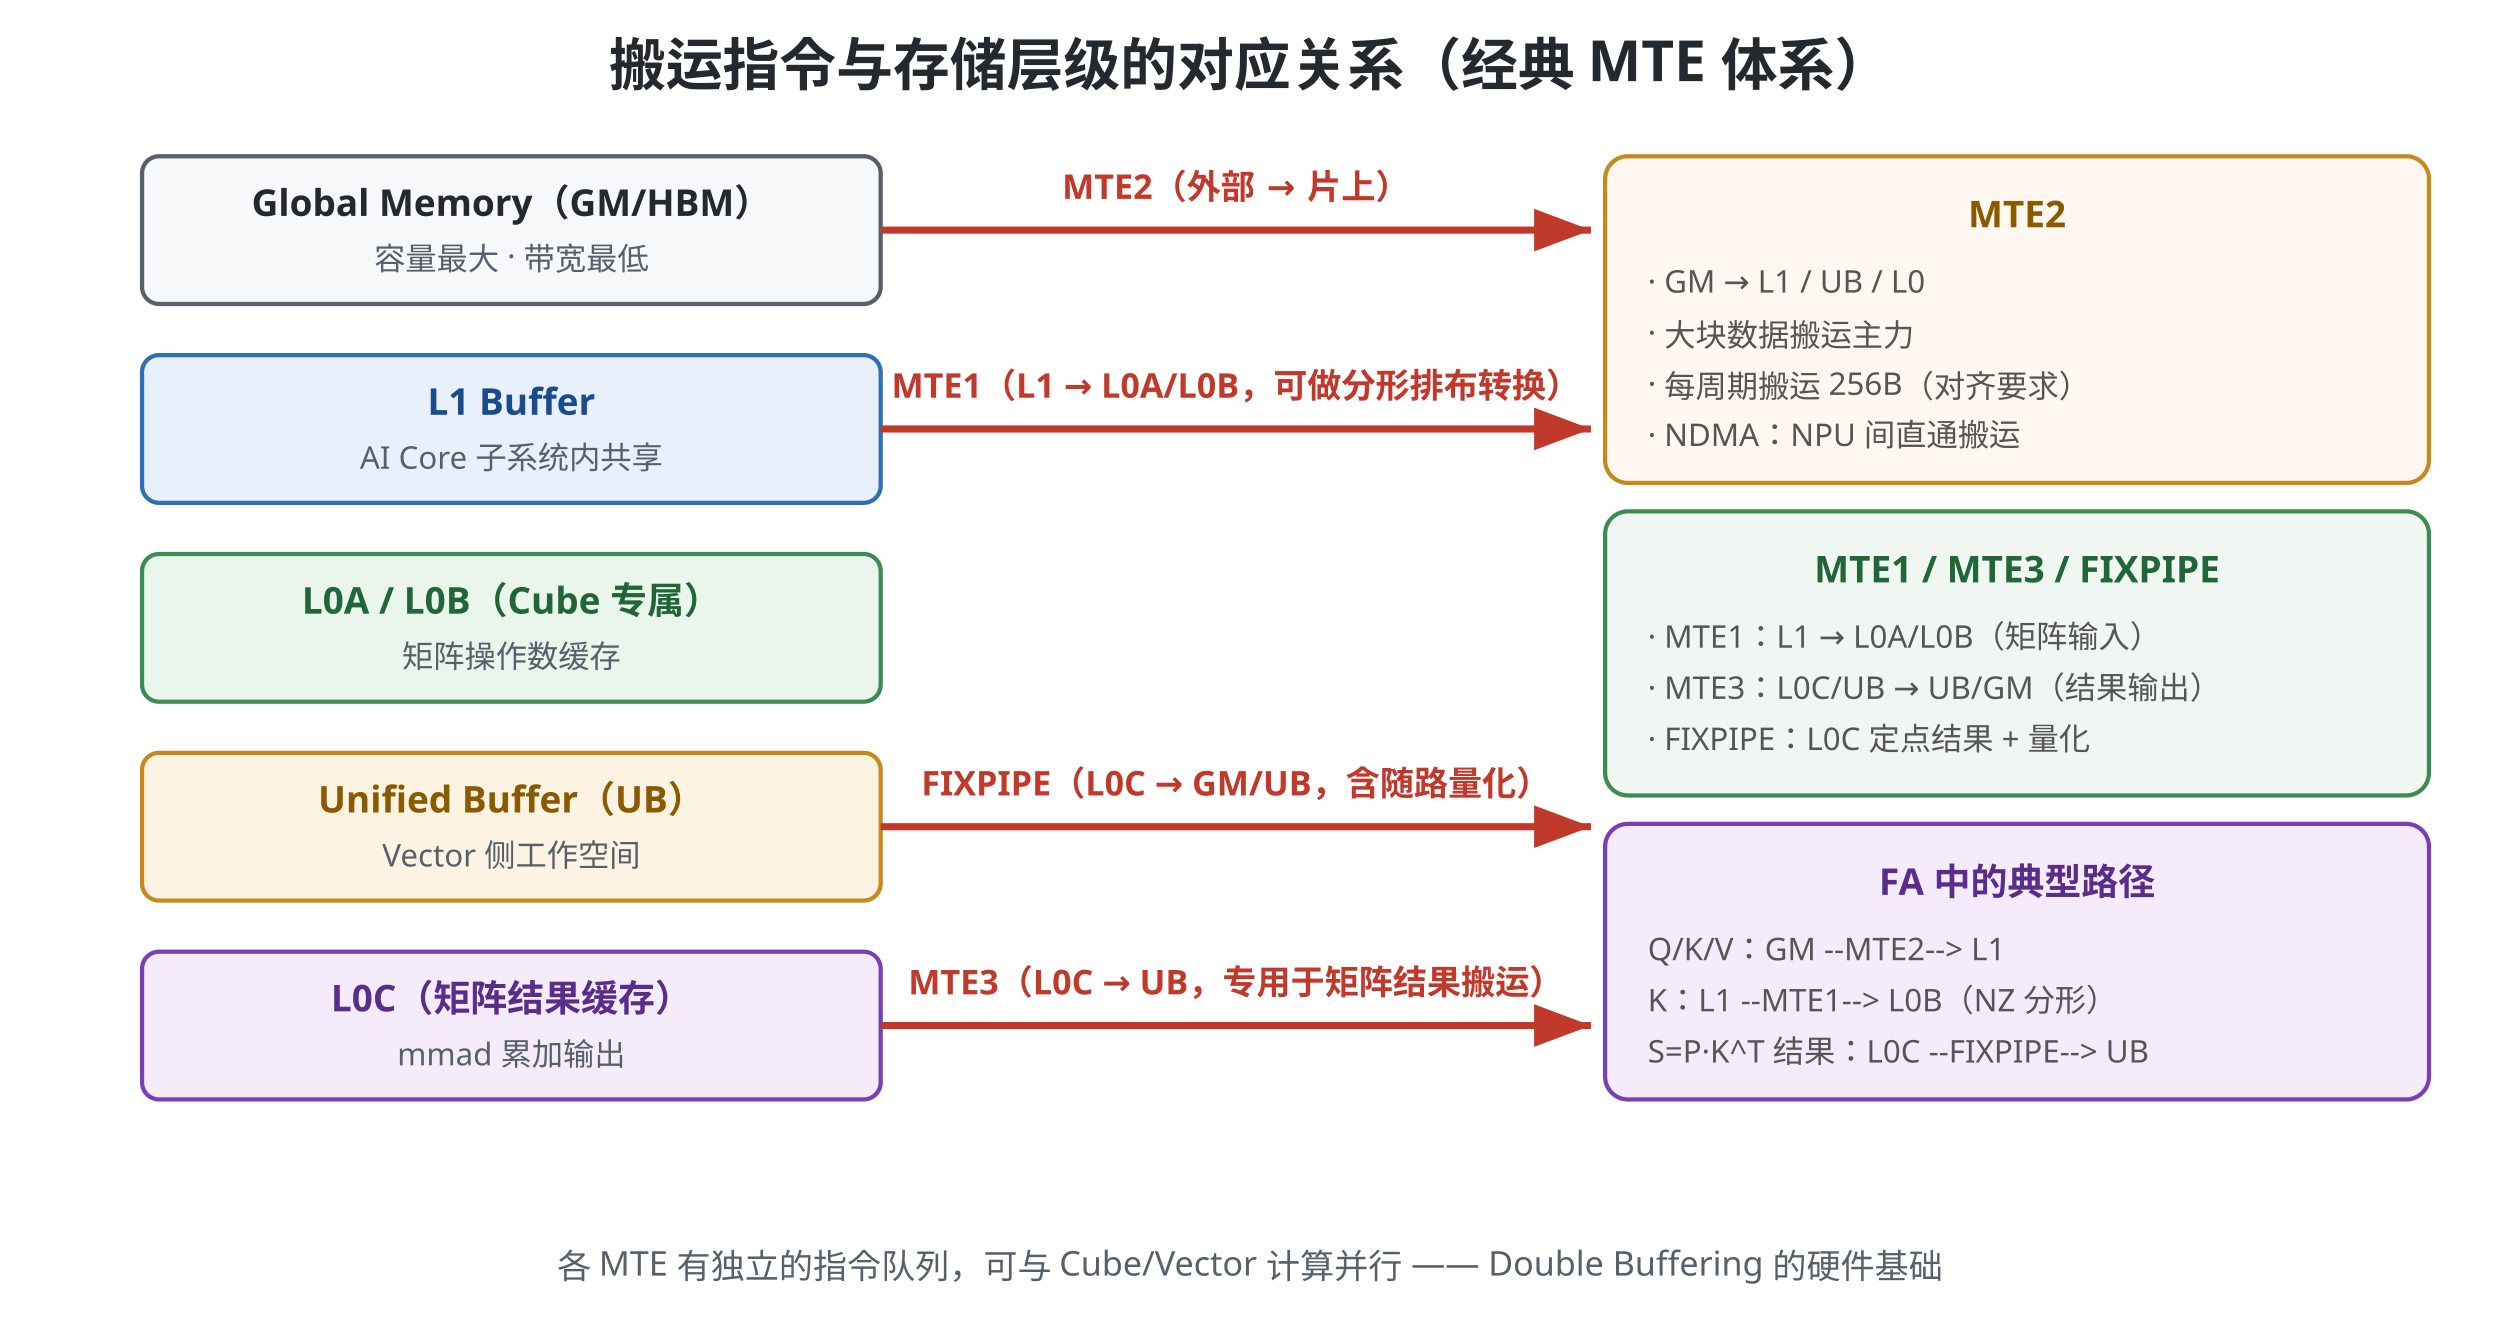
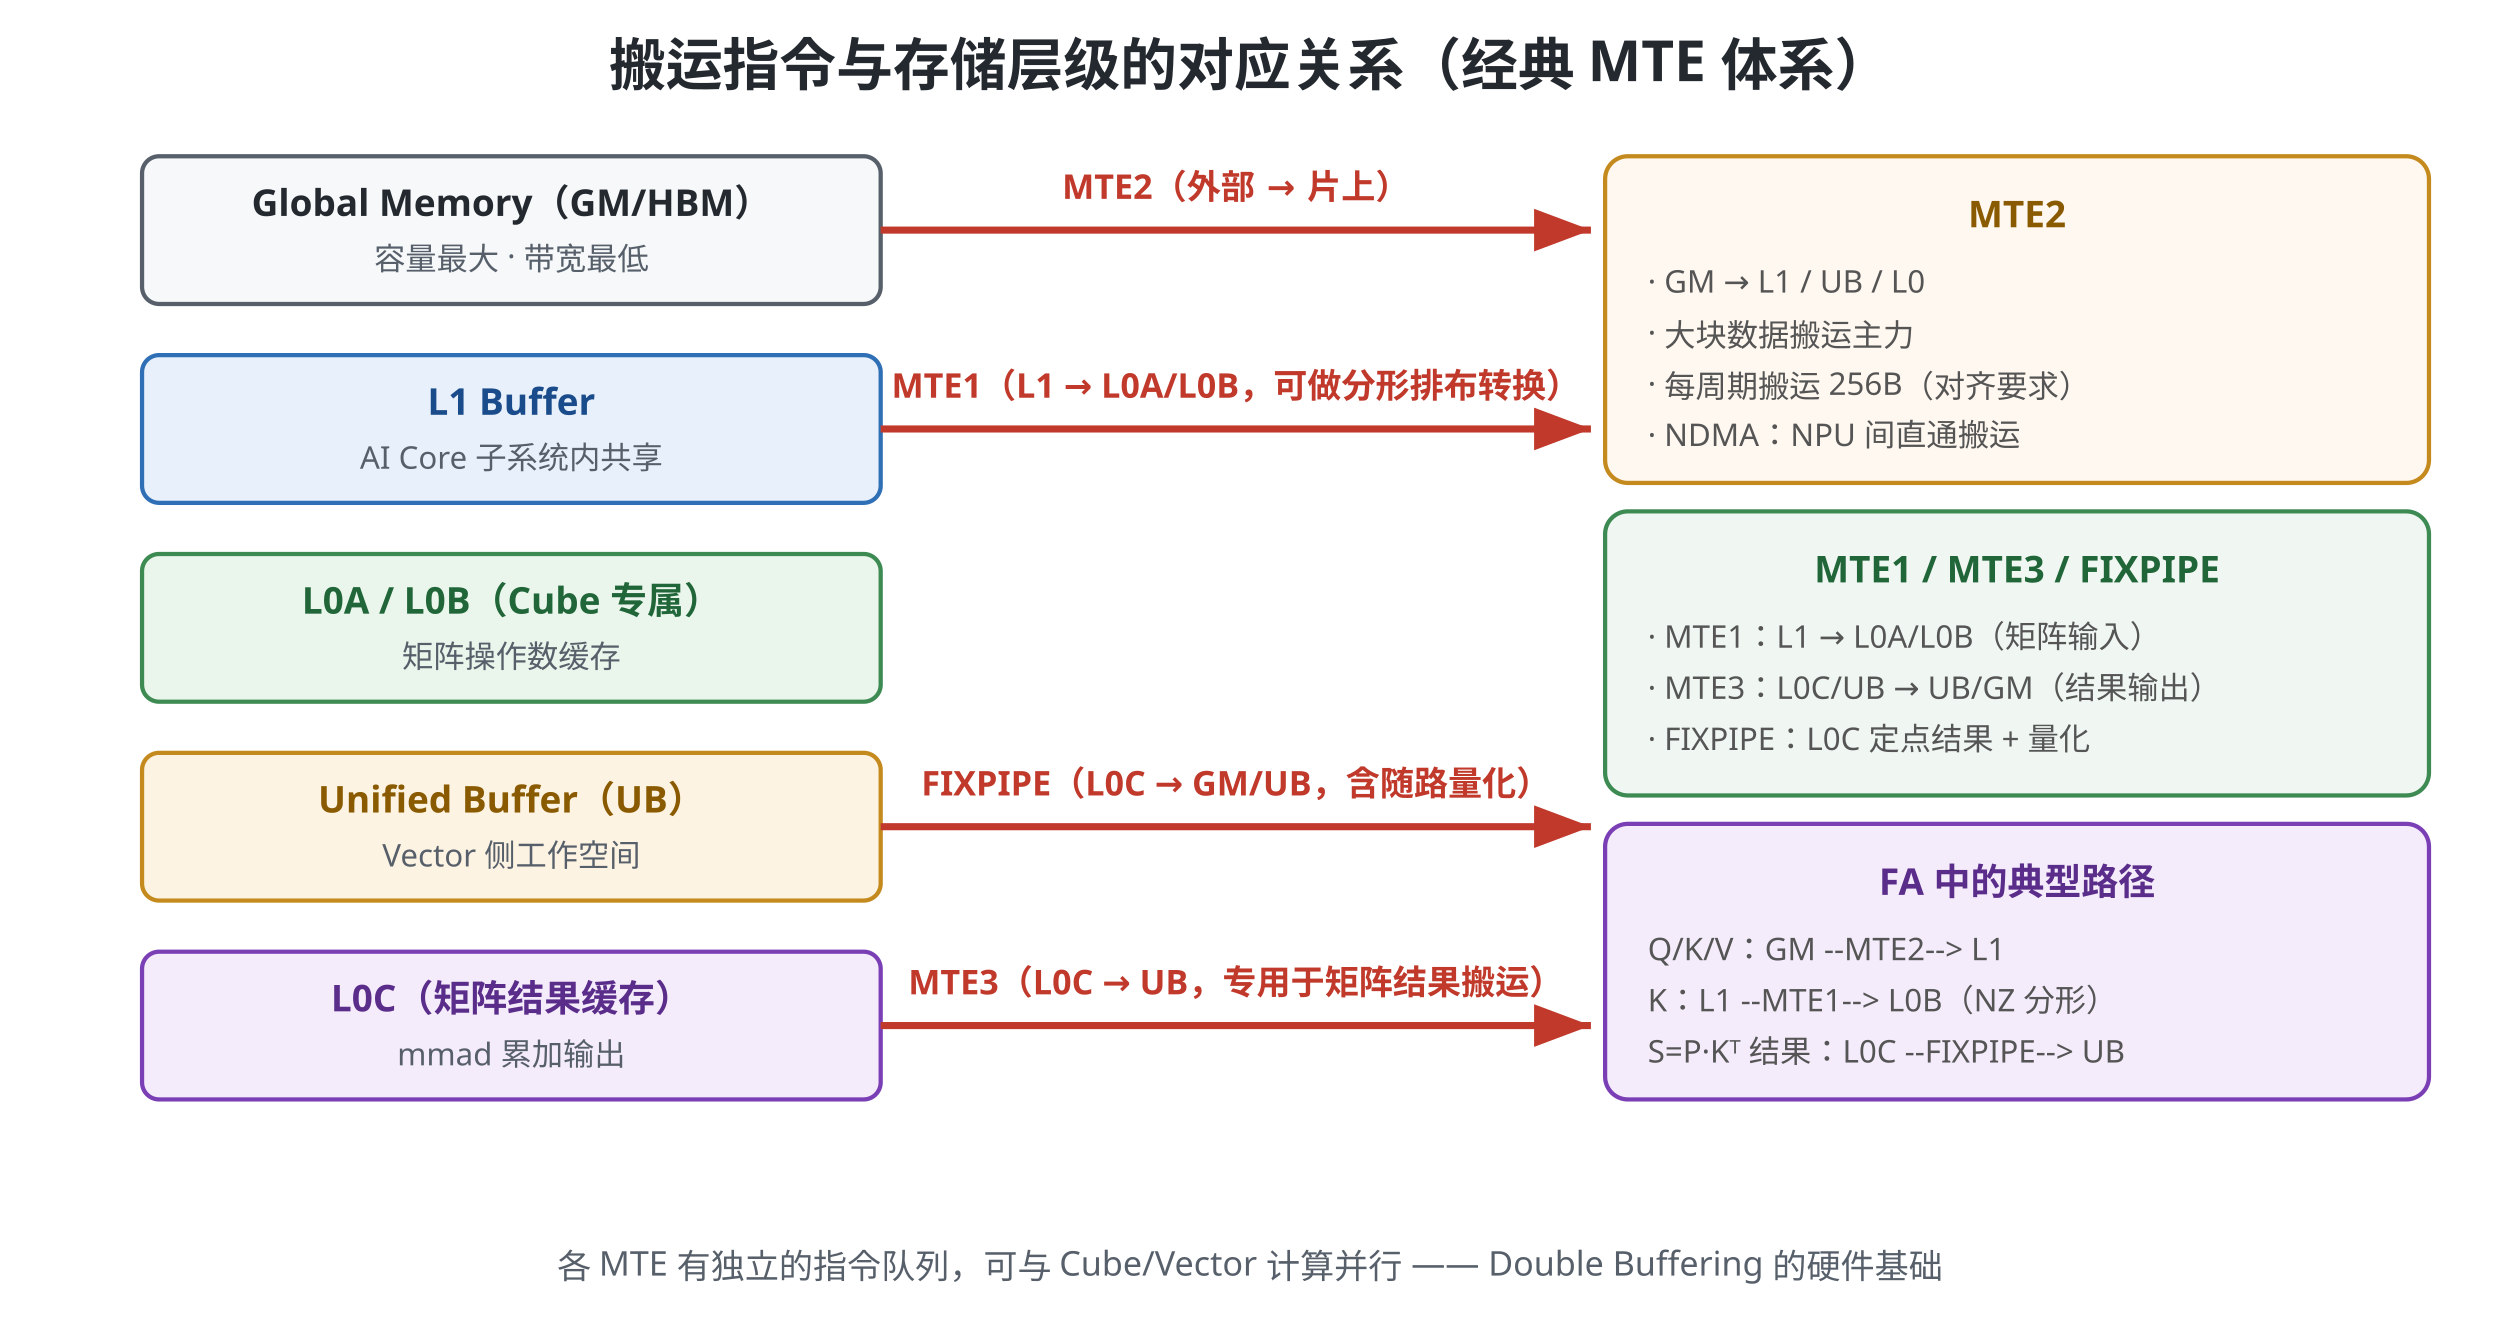
<svg xmlns="http://www.w3.org/2000/svg" width="880" height="470" viewBox="0 0 880 470" font-family="PingFang SC, Microsoft YaHei, sans-serif">
  <text x="440" y="30" text-anchor="middle" font-size="20" font-weight="bold" fill="#24292f">搬运指令与存储层级的对应关系（经典 MTE 体系）</text>
  <rect x="50" y="55" width="260" height="52" rx="6" fill="#f6f8fa" stroke="#57606a" stroke-width="1.5" />
  <text x="180" y="76" text-anchor="middle" font-size="13" font-weight="bold" fill="#24292f">Global Memory（GM/HBM）</text>
  <text x="180" y="95" text-anchor="middle" font-size="11" fill="#57606a">容量最大 · 带宽最低</text>
  <rect x="50" y="125" width="260" height="52" rx="6" fill="#e8f1fb" stroke="#2f6fb5" stroke-width="1.5" />
  <text x="180" y="146" text-anchor="middle" font-size="13" font-weight="bold" fill="#1a4c8b">L1 Buffer</text>
  <text x="180" y="165" text-anchor="middle" font-size="11" fill="#57606a">AI Core 子系统内共享</text>
  <rect x="50" y="195" width="260" height="52" rx="6" fill="#eaf6ec" stroke="#3d8b53" stroke-width="1.5" />
  <text x="180" y="216" text-anchor="middle" font-size="13" font-weight="bold" fill="#216639">L0A / L0B（Cube 专属）</text>
  <text x="180" y="235" text-anchor="middle" font-size="11" fill="#57606a">矩阵操作数缓存</text>
  <rect x="50" y="265" width="260" height="52" rx="6" fill="#fdf3e3" stroke="#c58a1e" stroke-width="1.5" />
  <text x="180" y="286" text-anchor="middle" font-size="13" font-weight="bold" fill="#8a5a00">Unified Buffer（UB）</text>
  <text x="180" y="305" text-anchor="middle" font-size="11" fill="#57606a">Vector 侧工作空间</text>
  <rect x="50" y="335" width="260" height="52" rx="6" fill="#f5ecfb" stroke="#7a3fb5" stroke-width="1.5" />
  <text x="180" y="356" text-anchor="middle" font-size="13" font-weight="bold" fill="#5a2d8b">L0C（矩阵结果缓存）</text>
  <text x="180" y="375" text-anchor="middle" font-size="11" fill="#57606a">mmad 累加输出</text>
  <defs>
    <marker id="m" markerWidth="10" markerHeight="10" refX="8" refY="3" orient="auto">
      <path d="M0,0 L8,3 L0,6 Z" fill="#c0392b" />
    </marker>
  </defs>
  <line x1="310" y1="81" x2="560" y2="81" stroke="#c0392b" stroke-width="2.5" marker-end="url(#m)" />
  <text x="435" y="70" text-anchor="middle" font-size="12" fill="#c0392b" font-weight="bold">MTE2（外部 → 片上）</text>
  <line x1="310" y1="151" x2="560" y2="151" stroke="#c0392b" stroke-width="2.5" marker-end="url(#m)" />
  <text x="435" y="140" text-anchor="middle" font-size="12" fill="#c0392b" font-weight="bold">MTE1（L1 → L0A/L0B，可做分形排布转换）</text>
  <line x1="310" y1="361" x2="560" y2="361" stroke="#c0392b" stroke-width="2.5" marker-end="url(#m)" />
  <text x="435" y="350" text-anchor="middle" font-size="12" fill="#c0392b" font-weight="bold">MTE3（L0C → UB，专用于矩阵结果搬运）</text>
  <line x1="310" y1="291" x2="560" y2="291" stroke="#c0392b" stroke-width="2.5" marker-end="url(#m)" />
  <text x="435" y="280" text-anchor="middle" font-size="12" fill="#c0392b" font-weight="bold">FIXPIPE（L0C → GM/UB，含随路量化）</text>
  <rect x="565" y="55" width="290" height="115" rx="8" fill="#fff8f0" stroke="#c58a1e" stroke-width="1.5" />
  <text x="710" y="80" text-anchor="middle" font-size="13" font-weight="bold" fill="#8a5a00">MTE2</text>
  <text x="580" y="103" font-size="11" fill="#555">· GM → L1 / UB / L0</text>
  <text x="580" y="121" font-size="11" fill="#555">· 大块数据搬运主力</text>
  <text x="580" y="139" font-size="11" fill="#555">· 每周期搬运 256B（对齐要求）</text>
  <text x="580" y="157" font-size="11" fill="#555">· NDMA：NPU 间直通搬运</text>
  <rect x="565" y="180" width="290" height="100" rx="8" fill="#f0f7f2" stroke="#3d8b53" stroke-width="1.5" />
  <text x="710" y="205" text-anchor="middle" font-size="13" font-weight="bold" fill="#216639">MTE1 / MTE3 / FIXPIPE</text>
  <text x="580" y="228" font-size="11" fill="#555">· MTE1：L1 → L0A/L0B（矩阵输入）</text>
  <text x="580" y="246" font-size="11" fill="#555">· MTE3：L0C/UB → UB/GM（结果输出）</text>
  <text x="580" y="264" font-size="11" fill="#555">· FIXPIPE：L0C 定点结果 + 量化</text>
  <rect x="565" y="290" width="290" height="97" rx="8" fill="#f5ecfb" stroke="#7a3fb5" stroke-width="1.5" />
  <text x="710" y="315" text-anchor="middle" font-size="13" font-weight="bold" fill="#5a2d8b">FA 中的典型路径</text>
  <text x="580" y="338" font-size="11" fill="#555">Q/K/V：GM --MTE2--&gt; L1</text>
  <text x="580" y="356" font-size="11" fill="#555">K：L1 --MTE1--&gt; L0B（NZ 分形）</text>
-   <text x="580" y="374" font-size="11" fill="#555">S=P·K^T 结果：L0C --FIXPIPE--&gt; UB</text>
+   <text x="580" y="374" font-size="11" fill="#555">S=P·Kᵀ 结果：L0C --FIXPIPE--&gt; UB</text>
  <text x="440" y="450" text-anchor="middle" font-size="12" fill="#57606a">各 MTE 有独立的指令队列，可与 Cube/Vector 计算并行 —— Double Buffering 的硬件基础</text>
</svg>
